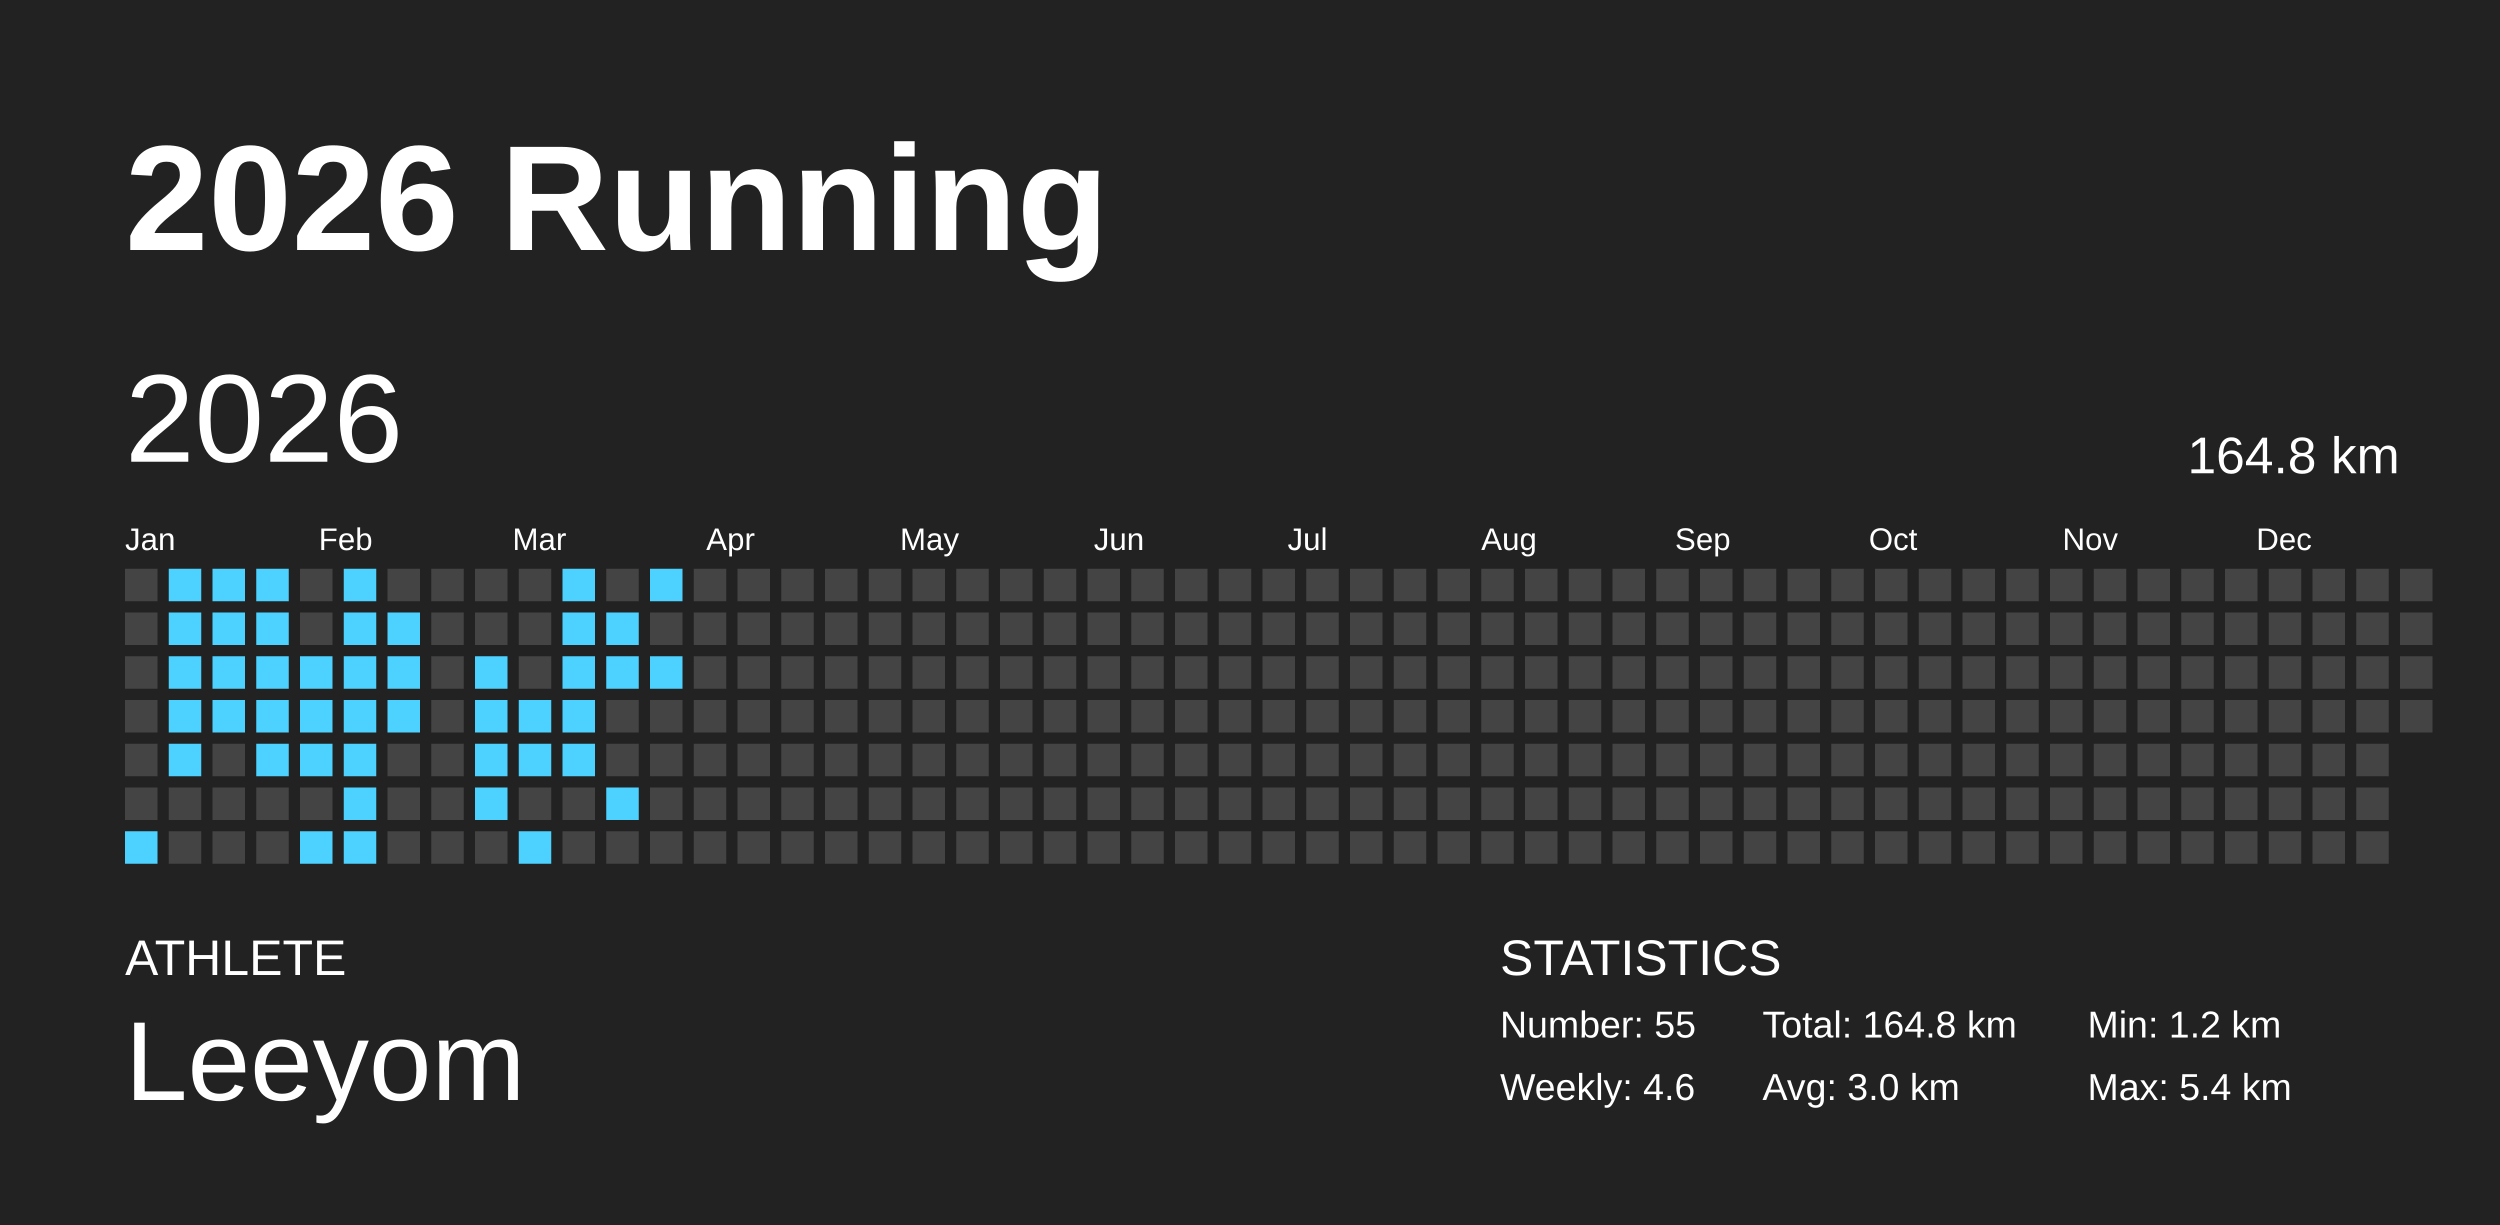
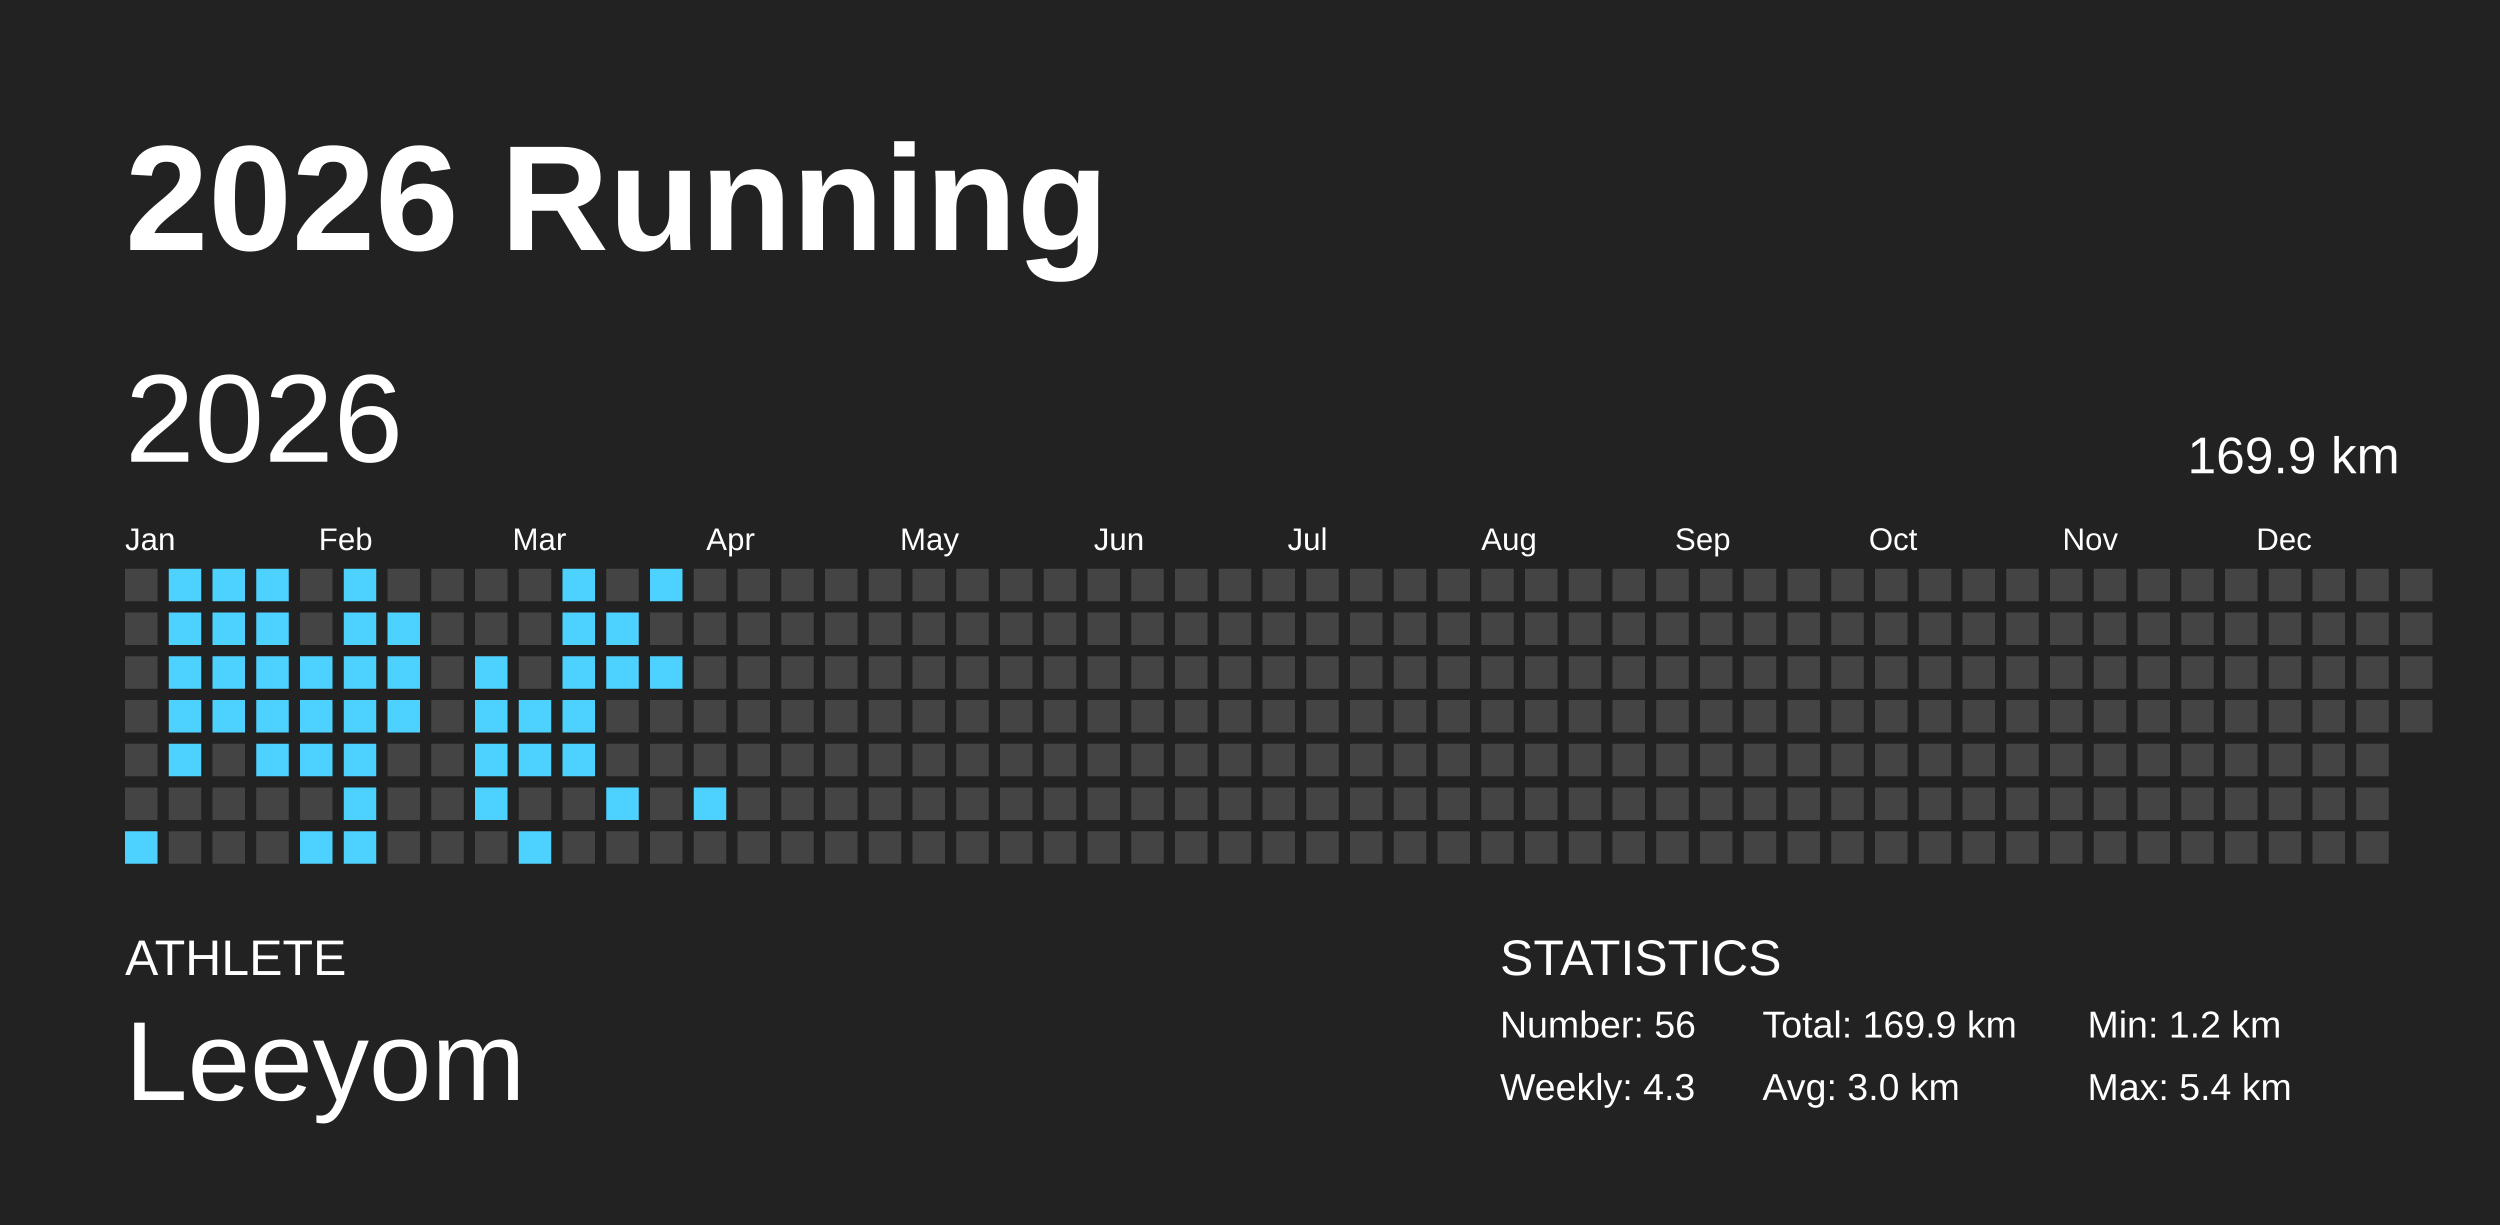
<svg xmlns="http://www.w3.org/2000/svg" baseProfile="full" height="98mm" version="1.1" viewBox="0,0,200,98" width="200mm">
  <defs />
  <rect fill="#222222" height="98" width="200" x="0" y="0" />
  <text fill="#FFFFFF" style="font-size:12px; font-family:Arial; font-weight:bold;" x="10" y="20">2026 Running</text>
  <text fill="#FFFFFF" style="font-size:4px; font-family:Arial" x="10" y="78">ATHLETE</text>
  <text fill="#FFFFFF" style="font-size:9px; font-family:Arial" x="10" y="88">Leeyom</text>
  <text fill="#FFFFFF" style="font-size:4px; font-family:Arial" x="120" y="78">STATISTICS</text>
-   <text fill="#FFFFFF" style="font-size:3px; font-family:Arial" x="120" y="83">Number: 55</text>
-   <text fill="#FFFFFF" style="font-size:3px; font-family:Arial" x="120" y="88">Weekly: 4.6</text>
-   <text fill="#FFFFFF" style="font-size:3px; font-family:Arial" x="141" y="83">Total: 164.8 km</text>
+   <text fill="#FFFFFF" style="font-size:3px; font-family:Arial" x="120" y="83">Number: 56</text>
+   <text fill="#FFFFFF" style="font-size:3px; font-family:Arial" x="120" y="88">Weekly: 4.3</text>
+   <text fill="#FFFFFF" style="font-size:3px; font-family:Arial" x="141" y="83">Total: 169.9 km</text>
  <text fill="#FFFFFF" style="font-size:3px; font-family:Arial" x="141" y="88">Avg: 3.0 km</text>
  <text fill="#FFFFFF" style="font-size:3px; font-family:Arial" x="167" y="83">Min: 1.2 km</text>
  <text fill="#FFFFFF" style="font-size:3px; font-family:Arial" x="167" y="88">Max: 5.4 km</text>
  <text dominant-baseline="hanging" fill="#FFFFFF" style="font-size:10.0px; font-family:Arial;" x="10" y="30">2026</text>
-   <text dominant-baseline="hanging" fill="#FFFFFF" style="font-size:4.125px; font-family:Arial;" x="175" y="35">164.8 km</text>
+   <text dominant-baseline="hanging" fill="#FFFFFF" style="font-size:4.125px; font-family:Arial;" x="175" y="35">169.9 km</text>
  <text fill="#FFFFFF" style="font-size:2.5px; font-family:Arial" x="10.0" y="44">Jan</text>
  <text fill="#FFFFFF" style="font-size:2.5px; font-family:Arial" x="25.5" y="44">Feb</text>
  <text fill="#FFFFFF" style="font-size:2.5px; font-family:Arial" x="41.0" y="44">Mar</text>
  <text fill="#FFFFFF" style="font-size:2.5px; font-family:Arial" x="56.5" y="44">Apr</text>
  <text fill="#FFFFFF" style="font-size:2.5px; font-family:Arial" x="72.0" y="44">May</text>
  <text fill="#FFFFFF" style="font-size:2.5px; font-family:Arial" x="87.5" y="44">Jun</text>
  <text fill="#FFFFFF" style="font-size:2.5px; font-family:Arial" x="103.0" y="44">Jul</text>
  <text fill="#FFFFFF" style="font-size:2.5px; font-family:Arial" x="118.5" y="44">Aug</text>
  <text fill="#FFFFFF" style="font-size:2.5px; font-family:Arial" x="134.0" y="44">Sep</text>
  <text fill="#FFFFFF" style="font-size:2.5px; font-family:Arial" x="149.5" y="44">Oct</text>
  <text fill="#FFFFFF" style="font-size:2.5px; font-family:Arial" x="165.0" y="44">Nov</text>
  <text fill="#FFFFFF" style="font-size:2.5px; font-family:Arial" x="180.5" y="44">Dec</text>
  <rect fill="#444444" height="2.6" width="2.6" x="10.0" y="45.5" />
  <rect fill="#444444" height="2.6" width="2.6" x="10.0" y="49.0" />
  <rect fill="#444444" height="2.6" width="2.6" x="10.0" y="52.5" />
  <rect fill="#444444" height="2.6" width="2.6" x="10.0" y="56.0" />
  <rect fill="#444444" height="2.6" width="2.6" x="10.0" y="59.5" />
  <rect fill="#444444" height="2.6" width="2.6" x="10.0" y="63.0" />
  <rect fill="#4dd2ff" height="2.6" width="2.6" x="10.0" y="66.5" />
  <rect fill="#4dd2ff" height="2.6" width="2.6" x="13.5" y="45.5" />
  <rect fill="#4dd2ff" height="2.6" width="2.6" x="13.5" y="49.0" />
  <rect fill="#4dd2ff" height="2.6" width="2.6" x="13.5" y="52.5" />
  <rect fill="#4dd2ff" height="2.6" width="2.6" x="13.5" y="56.0" />
  <rect fill="#4dd2ff" height="2.6" width="2.6" x="13.5" y="59.5" />
  <rect fill="#444444" height="2.6" width="2.6" x="13.5" y="63.0" />
  <rect fill="#444444" height="2.6" width="2.6" x="13.5" y="66.5" />
  <rect fill="#4dd2ff" height="2.6" width="2.6" x="17.0" y="45.5" />
  <rect fill="#4dd2ff" height="2.6" width="2.6" x="17.0" y="49.0" />
  <rect fill="#4dd2ff" height="2.6" width="2.6" x="17.0" y="52.5" />
  <rect fill="#4dd2ff" height="2.6" width="2.6" x="17.0" y="56.0" />
  <rect fill="#444444" height="2.6" width="2.6" x="17.0" y="59.5" />
  <rect fill="#444444" height="2.6" width="2.6" x="17.0" y="63.0" />
  <rect fill="#444444" height="2.6" width="2.6" x="17.0" y="66.5" />
  <rect fill="#4dd2ff" height="2.6" width="2.6" x="20.5" y="45.5" />
  <rect fill="#4dd2ff" height="2.6" width="2.6" x="20.5" y="49.0" />
  <rect fill="#4dd2ff" height="2.6" width="2.6" x="20.5" y="52.5" />
  <rect fill="#4dd2ff" height="2.6" width="2.6" x="20.5" y="56.0" />
  <rect fill="#4dd2ff" height="2.6" width="2.6" x="20.5" y="59.5" />
  <rect fill="#444444" height="2.6" width="2.6" x="20.5" y="63.0" />
  <rect fill="#444444" height="2.6" width="2.6" x="20.5" y="66.5" />
  <rect fill="#444444" height="2.6" width="2.6" x="24.0" y="45.5" />
  <rect fill="#444444" height="2.6" width="2.6" x="24.0" y="49.0" />
  <rect fill="#4dd2ff" height="2.6" width="2.6" x="24.0" y="52.5" />
  <rect fill="#4dd2ff" height="2.6" width="2.6" x="24.0" y="56.0" />
  <rect fill="#4dd2ff" height="2.6" width="2.6" x="24.0" y="59.5" />
  <rect fill="#444444" height="2.6" width="2.6" x="24.0" y="63.0" />
  <rect fill="#4dd2ff" height="2.6" width="2.6" x="24.0" y="66.5" />
  <rect fill="#4dd2ff" height="2.6" width="2.6" x="27.5" y="45.5" />
  <rect fill="#4dd2ff" height="2.6" width="2.6" x="27.5" y="49.0" />
  <rect fill="#4dd2ff" height="2.6" width="2.6" x="27.5" y="52.5" />
  <rect fill="#4dd2ff" height="2.6" width="2.6" x="27.5" y="56.0" />
  <rect fill="#4dd2ff" height="2.6" width="2.6" x="27.5" y="59.5" />
  <rect fill="#4dd2ff" height="2.6" width="2.6" x="27.5" y="63.0" />
  <rect fill="#4dd2ff" height="2.6" width="2.6" x="27.5" y="66.5" />
  <rect fill="#444444" height="2.6" width="2.6" x="31.0" y="45.5" />
  <rect fill="#4dd2ff" height="2.6" width="2.6" x="31.0" y="49.0" />
  <rect fill="#4dd2ff" height="2.6" width="2.6" x="31.0" y="52.5" />
  <rect fill="#4dd2ff" height="2.6" width="2.6" x="31.0" y="56.0" />
  <rect fill="#444444" height="2.6" width="2.6" x="31.0" y="59.5" />
  <rect fill="#444444" height="2.6" width="2.6" x="31.0" y="63.0" />
  <rect fill="#444444" height="2.6" width="2.6" x="31.0" y="66.5" />
  <rect fill="#444444" height="2.6" width="2.6" x="34.5" y="45.5" />
  <rect fill="#444444" height="2.6" width="2.6" x="34.5" y="49.0" />
  <rect fill="#444444" height="2.6" width="2.6" x="34.5" y="52.5" />
  <rect fill="#444444" height="2.6" width="2.6" x="34.5" y="56.0" />
  <rect fill="#444444" height="2.6" width="2.6" x="34.5" y="59.5" />
  <rect fill="#444444" height="2.6" width="2.6" x="34.5" y="63.0" />
  <rect fill="#444444" height="2.6" width="2.6" x="34.5" y="66.5" />
  <rect fill="#444444" height="2.6" width="2.6" x="38.0" y="45.5" />
  <rect fill="#444444" height="2.6" width="2.6" x="38.0" y="49.0" />
  <rect fill="#4dd2ff" height="2.6" width="2.6" x="38.0" y="52.5" />
  <rect fill="#4dd2ff" height="2.6" width="2.6" x="38.0" y="56.0" />
  <rect fill="#4dd2ff" height="2.6" width="2.6" x="38.0" y="59.5" />
  <rect fill="#4dd2ff" height="2.6" width="2.6" x="38.0" y="63.0" />
  <rect fill="#444444" height="2.6" width="2.6" x="38.0" y="66.5" />
  <rect fill="#444444" height="2.6" width="2.6" x="41.5" y="45.5" />
  <rect fill="#444444" height="2.6" width="2.6" x="41.5" y="49.0" />
  <rect fill="#444444" height="2.6" width="2.6" x="41.5" y="52.5" />
  <rect fill="#4dd2ff" height="2.6" width="2.6" x="41.5" y="56.0" />
  <rect fill="#4dd2ff" height="2.6" width="2.6" x="41.5" y="59.5" />
  <rect fill="#444444" height="2.6" width="2.6" x="41.5" y="63.0" />
  <rect fill="#4dd2ff" height="2.6" width="2.6" x="41.5" y="66.5" />
  <rect fill="#4dd2ff" height="2.6" width="2.6" x="45.0" y="45.5" />
  <rect fill="#4dd2ff" height="2.6" width="2.6" x="45.0" y="49.0" />
  <rect fill="#4dd2ff" height="2.6" width="2.6" x="45.0" y="52.5" />
  <rect fill="#4dd2ff" height="2.6" width="2.6" x="45.0" y="56.0" />
  <rect fill="#4dd2ff" height="2.6" width="2.6" x="45.0" y="59.5" />
  <rect fill="#444444" height="2.6" width="2.6" x="45.0" y="63.0" />
  <rect fill="#444444" height="2.6" width="2.6" x="45.0" y="66.5" />
  <rect fill="#444444" height="2.6" width="2.6" x="48.5" y="45.5" />
  <rect fill="#4dd2ff" height="2.6" width="2.6" x="48.5" y="49.0" />
  <rect fill="#4dd2ff" height="2.6" width="2.6" x="48.5" y="52.5" />
  <rect fill="#444444" height="2.6" width="2.6" x="48.5" y="56.0" />
  <rect fill="#444444" height="2.6" width="2.6" x="48.5" y="59.5" />
  <rect fill="#4dd2ff" height="2.6" width="2.6" x="48.5" y="63.0" />
  <rect fill="#444444" height="2.6" width="2.6" x="48.5" y="66.5" />
  <rect fill="#4dd2ff" height="2.6" width="2.6" x="52.0" y="45.5" />
  <rect fill="#444444" height="2.6" width="2.6" x="52.0" y="49.0" />
  <rect fill="#4dd2ff" height="2.6" width="2.6" x="52.0" y="52.5" />
  <rect fill="#444444" height="2.6" width="2.6" x="52.0" y="56.0" />
  <rect fill="#444444" height="2.6" width="2.6" x="52.0" y="59.5" />
  <rect fill="#444444" height="2.6" width="2.6" x="52.0" y="63.0" />
  <rect fill="#444444" height="2.6" width="2.6" x="52.0" y="66.5" />
  <rect fill="#444444" height="2.6" width="2.6" x="55.5" y="45.5" />
  <rect fill="#444444" height="2.6" width="2.6" x="55.5" y="49.0" />
  <rect fill="#444444" height="2.6" width="2.6" x="55.5" y="52.5" />
  <rect fill="#444444" height="2.6" width="2.6" x="55.5" y="56.0" />
  <rect fill="#444444" height="2.6" width="2.6" x="55.5" y="59.5" />
-   <rect fill="#444444" height="2.6" width="2.6" x="55.5" y="63.0" />
+   <rect fill="#4dd2ff" height="2.6" width="2.6" x="55.5" y="63.0" />
  <rect fill="#444444" height="2.6" width="2.6" x="55.5" y="66.5" />
  <rect fill="#444444" height="2.6" width="2.6" x="59.0" y="45.5" />
  <rect fill="#444444" height="2.6" width="2.6" x="59.0" y="49.0" />
  <rect fill="#444444" height="2.6" width="2.6" x="59.0" y="52.5" />
  <rect fill="#444444" height="2.6" width="2.6" x="59.0" y="56.0" />
  <rect fill="#444444" height="2.6" width="2.6" x="59.0" y="59.5" />
  <rect fill="#444444" height="2.6" width="2.6" x="59.0" y="63.0" />
  <rect fill="#444444" height="2.6" width="2.6" x="59.0" y="66.5" />
  <rect fill="#444444" height="2.6" width="2.6" x="62.5" y="45.5" />
  <rect fill="#444444" height="2.6" width="2.6" x="62.5" y="49.0" />
  <rect fill="#444444" height="2.6" width="2.6" x="62.5" y="52.5" />
  <rect fill="#444444" height="2.6" width="2.6" x="62.5" y="56.0" />
  <rect fill="#444444" height="2.6" width="2.6" x="62.5" y="59.5" />
  <rect fill="#444444" height="2.6" width="2.6" x="62.5" y="63.0" />
  <rect fill="#444444" height="2.6" width="2.6" x="62.5" y="66.5" />
  <rect fill="#444444" height="2.6" width="2.6" x="66.0" y="45.5" />
  <rect fill="#444444" height="2.6" width="2.6" x="66.0" y="49.0" />
  <rect fill="#444444" height="2.6" width="2.6" x="66.0" y="52.5" />
  <rect fill="#444444" height="2.6" width="2.6" x="66.0" y="56.0" />
  <rect fill="#444444" height="2.6" width="2.6" x="66.0" y="59.5" />
  <rect fill="#444444" height="2.6" width="2.6" x="66.0" y="63.0" />
  <rect fill="#444444" height="2.6" width="2.6" x="66.0" y="66.5" />
  <rect fill="#444444" height="2.6" width="2.6" x="69.5" y="45.5" />
  <rect fill="#444444" height="2.6" width="2.6" x="69.5" y="49.0" />
  <rect fill="#444444" height="2.6" width="2.6" x="69.5" y="52.5" />
  <rect fill="#444444" height="2.6" width="2.6" x="69.5" y="56.0" />
  <rect fill="#444444" height="2.6" width="2.6" x="69.5" y="59.5" />
  <rect fill="#444444" height="2.6" width="2.6" x="69.5" y="63.0" />
  <rect fill="#444444" height="2.6" width="2.6" x="69.5" y="66.5" />
  <rect fill="#444444" height="2.6" width="2.6" x="73.0" y="45.5" />
  <rect fill="#444444" height="2.6" width="2.6" x="73.0" y="49.0" />
  <rect fill="#444444" height="2.6" width="2.6" x="73.0" y="52.5" />
  <rect fill="#444444" height="2.6" width="2.6" x="73.0" y="56.0" />
  <rect fill="#444444" height="2.6" width="2.6" x="73.0" y="59.5" />
  <rect fill="#444444" height="2.6" width="2.6" x="73.0" y="63.0" />
  <rect fill="#444444" height="2.6" width="2.6" x="73.0" y="66.5" />
  <rect fill="#444444" height="2.6" width="2.6" x="76.5" y="45.5" />
  <rect fill="#444444" height="2.6" width="2.6" x="76.5" y="49.0" />
  <rect fill="#444444" height="2.6" width="2.6" x="76.5" y="52.5" />
  <rect fill="#444444" height="2.6" width="2.6" x="76.5" y="56.0" />
  <rect fill="#444444" height="2.6" width="2.6" x="76.5" y="59.5" />
  <rect fill="#444444" height="2.6" width="2.6" x="76.5" y="63.0" />
  <rect fill="#444444" height="2.6" width="2.6" x="76.5" y="66.5" />
  <rect fill="#444444" height="2.6" width="2.6" x="80.0" y="45.5" />
  <rect fill="#444444" height="2.6" width="2.6" x="80.0" y="49.0" />
  <rect fill="#444444" height="2.6" width="2.6" x="80.0" y="52.5" />
  <rect fill="#444444" height="2.6" width="2.6" x="80.0" y="56.0" />
  <rect fill="#444444" height="2.6" width="2.6" x="80.0" y="59.5" />
  <rect fill="#444444" height="2.6" width="2.6" x="80.0" y="63.0" />
  <rect fill="#444444" height="2.6" width="2.6" x="80.0" y="66.5" />
  <rect fill="#444444" height="2.6" width="2.6" x="83.5" y="45.5" />
  <rect fill="#444444" height="2.6" width="2.6" x="83.5" y="49.0" />
  <rect fill="#444444" height="2.6" width="2.6" x="83.5" y="52.5" />
  <rect fill="#444444" height="2.6" width="2.6" x="83.5" y="56.0" />
  <rect fill="#444444" height="2.6" width="2.6" x="83.5" y="59.5" />
  <rect fill="#444444" height="2.6" width="2.6" x="83.5" y="63.0" />
  <rect fill="#444444" height="2.6" width="2.6" x="83.5" y="66.5" />
  <rect fill="#444444" height="2.6" width="2.6" x="87.0" y="45.5" />
  <rect fill="#444444" height="2.6" width="2.6" x="87.0" y="49.0" />
  <rect fill="#444444" height="2.6" width="2.6" x="87.0" y="52.5" />
  <rect fill="#444444" height="2.6" width="2.6" x="87.0" y="56.0" />
  <rect fill="#444444" height="2.6" width="2.6" x="87.0" y="59.5" />
  <rect fill="#444444" height="2.6" width="2.6" x="87.0" y="63.0" />
  <rect fill="#444444" height="2.6" width="2.6" x="87.0" y="66.5" />
  <rect fill="#444444" height="2.6" width="2.6" x="90.5" y="45.5" />
  <rect fill="#444444" height="2.6" width="2.6" x="90.5" y="49.0" />
  <rect fill="#444444" height="2.6" width="2.6" x="90.5" y="52.5" />
  <rect fill="#444444" height="2.6" width="2.6" x="90.5" y="56.0" />
  <rect fill="#444444" height="2.6" width="2.6" x="90.5" y="59.5" />
  <rect fill="#444444" height="2.6" width="2.6" x="90.5" y="63.0" />
  <rect fill="#444444" height="2.6" width="2.6" x="90.5" y="66.5" />
  <rect fill="#444444" height="2.6" width="2.6" x="94.0" y="45.5" />
  <rect fill="#444444" height="2.6" width="2.6" x="94.0" y="49.0" />
  <rect fill="#444444" height="2.6" width="2.6" x="94.0" y="52.5" />
  <rect fill="#444444" height="2.6" width="2.6" x="94.0" y="56.0" />
  <rect fill="#444444" height="2.6" width="2.6" x="94.0" y="59.5" />
  <rect fill="#444444" height="2.6" width="2.6" x="94.0" y="63.0" />
  <rect fill="#444444" height="2.6" width="2.6" x="94.0" y="66.5" />
  <rect fill="#444444" height="2.6" width="2.6" x="97.5" y="45.5" />
  <rect fill="#444444" height="2.6" width="2.6" x="97.5" y="49.0" />
  <rect fill="#444444" height="2.6" width="2.6" x="97.5" y="52.5" />
  <rect fill="#444444" height="2.6" width="2.6" x="97.5" y="56.0" />
  <rect fill="#444444" height="2.6" width="2.6" x="97.5" y="59.5" />
  <rect fill="#444444" height="2.6" width="2.6" x="97.5" y="63.0" />
  <rect fill="#444444" height="2.6" width="2.6" x="97.5" y="66.5" />
  <rect fill="#444444" height="2.6" width="2.6" x="101.0" y="45.5" />
  <rect fill="#444444" height="2.6" width="2.6" x="101.0" y="49.0" />
  <rect fill="#444444" height="2.6" width="2.6" x="101.0" y="52.5" />
  <rect fill="#444444" height="2.6" width="2.6" x="101.0" y="56.0" />
  <rect fill="#444444" height="2.6" width="2.6" x="101.0" y="59.5" />
  <rect fill="#444444" height="2.6" width="2.6" x="101.0" y="63.0" />
  <rect fill="#444444" height="2.6" width="2.6" x="101.0" y="66.5" />
  <rect fill="#444444" height="2.6" width="2.6" x="104.5" y="45.5" />
  <rect fill="#444444" height="2.6" width="2.6" x="104.5" y="49.0" />
  <rect fill="#444444" height="2.6" width="2.6" x="104.5" y="52.5" />
  <rect fill="#444444" height="2.6" width="2.6" x="104.5" y="56.0" />
  <rect fill="#444444" height="2.6" width="2.6" x="104.5" y="59.5" />
  <rect fill="#444444" height="2.6" width="2.6" x="104.5" y="63.0" />
  <rect fill="#444444" height="2.6" width="2.6" x="104.5" y="66.5" />
  <rect fill="#444444" height="2.6" width="2.6" x="108.0" y="45.5" />
  <rect fill="#444444" height="2.6" width="2.6" x="108.0" y="49.0" />
  <rect fill="#444444" height="2.6" width="2.6" x="108.0" y="52.5" />
  <rect fill="#444444" height="2.6" width="2.6" x="108.0" y="56.0" />
  <rect fill="#444444" height="2.6" width="2.6" x="108.0" y="59.5" />
  <rect fill="#444444" height="2.6" width="2.6" x="108.0" y="63.0" />
  <rect fill="#444444" height="2.6" width="2.6" x="108.0" y="66.5" />
  <rect fill="#444444" height="2.6" width="2.6" x="111.5" y="45.5" />
  <rect fill="#444444" height="2.6" width="2.6" x="111.5" y="49.0" />
  <rect fill="#444444" height="2.6" width="2.6" x="111.5" y="52.5" />
  <rect fill="#444444" height="2.6" width="2.6" x="111.5" y="56.0" />
  <rect fill="#444444" height="2.6" width="2.6" x="111.5" y="59.5" />
  <rect fill="#444444" height="2.6" width="2.6" x="111.5" y="63.0" />
  <rect fill="#444444" height="2.6" width="2.6" x="111.5" y="66.5" />
  <rect fill="#444444" height="2.6" width="2.6" x="115.0" y="45.5" />
  <rect fill="#444444" height="2.6" width="2.6" x="115.0" y="49.0" />
  <rect fill="#444444" height="2.6" width="2.6" x="115.0" y="52.5" />
  <rect fill="#444444" height="2.6" width="2.6" x="115.0" y="56.0" />
  <rect fill="#444444" height="2.6" width="2.6" x="115.0" y="59.5" />
  <rect fill="#444444" height="2.6" width="2.6" x="115.0" y="63.0" />
  <rect fill="#444444" height="2.6" width="2.6" x="115.0" y="66.5" />
  <rect fill="#444444" height="2.6" width="2.6" x="118.5" y="45.5" />
  <rect fill="#444444" height="2.6" width="2.6" x="118.5" y="49.0" />
  <rect fill="#444444" height="2.6" width="2.6" x="118.5" y="52.5" />
  <rect fill="#444444" height="2.6" width="2.6" x="118.5" y="56.0" />
  <rect fill="#444444" height="2.6" width="2.6" x="118.5" y="59.5" />
  <rect fill="#444444" height="2.6" width="2.6" x="118.5" y="63.0" />
  <rect fill="#444444" height="2.6" width="2.6" x="118.5" y="66.5" />
  <rect fill="#444444" height="2.6" width="2.6" x="122.0" y="45.5" />
  <rect fill="#444444" height="2.6" width="2.6" x="122.0" y="49.0" />
  <rect fill="#444444" height="2.6" width="2.6" x="122.0" y="52.5" />
  <rect fill="#444444" height="2.6" width="2.6" x="122.0" y="56.0" />
  <rect fill="#444444" height="2.6" width="2.6" x="122.0" y="59.5" />
  <rect fill="#444444" height="2.6" width="2.6" x="122.0" y="63.0" />
  <rect fill="#444444" height="2.6" width="2.6" x="122.0" y="66.5" />
  <rect fill="#444444" height="2.6" width="2.6" x="125.5" y="45.5" />
  <rect fill="#444444" height="2.6" width="2.6" x="125.5" y="49.0" />
  <rect fill="#444444" height="2.6" width="2.6" x="125.5" y="52.5" />
  <rect fill="#444444" height="2.6" width="2.6" x="125.5" y="56.0" />
  <rect fill="#444444" height="2.6" width="2.6" x="125.5" y="59.5" />
  <rect fill="#444444" height="2.6" width="2.6" x="125.5" y="63.0" />
  <rect fill="#444444" height="2.6" width="2.6" x="125.5" y="66.5" />
  <rect fill="#444444" height="2.6" width="2.6" x="129.0" y="45.5" />
  <rect fill="#444444" height="2.6" width="2.6" x="129.0" y="49.0" />
  <rect fill="#444444" height="2.6" width="2.6" x="129.0" y="52.5" />
  <rect fill="#444444" height="2.6" width="2.6" x="129.0" y="56.0" />
  <rect fill="#444444" height="2.6" width="2.6" x="129.0" y="59.5" />
  <rect fill="#444444" height="2.6" width="2.6" x="129.0" y="63.0" />
  <rect fill="#444444" height="2.6" width="2.6" x="129.0" y="66.5" />
  <rect fill="#444444" height="2.6" width="2.6" x="132.5" y="45.5" />
  <rect fill="#444444" height="2.6" width="2.6" x="132.5" y="49.0" />
  <rect fill="#444444" height="2.6" width="2.6" x="132.5" y="52.5" />
  <rect fill="#444444" height="2.6" width="2.6" x="132.5" y="56.0" />
  <rect fill="#444444" height="2.6" width="2.6" x="132.5" y="59.5" />
  <rect fill="#444444" height="2.6" width="2.6" x="132.5" y="63.0" />
  <rect fill="#444444" height="2.6" width="2.6" x="132.5" y="66.5" />
  <rect fill="#444444" height="2.6" width="2.6" x="136.0" y="45.5" />
  <rect fill="#444444" height="2.6" width="2.6" x="136.0" y="49.0" />
  <rect fill="#444444" height="2.6" width="2.6" x="136.0" y="52.5" />
  <rect fill="#444444" height="2.6" width="2.6" x="136.0" y="56.0" />
  <rect fill="#444444" height="2.6" width="2.6" x="136.0" y="59.5" />
  <rect fill="#444444" height="2.6" width="2.6" x="136.0" y="63.0" />
  <rect fill="#444444" height="2.6" width="2.6" x="136.0" y="66.5" />
  <rect fill="#444444" height="2.6" width="2.6" x="139.5" y="45.5" />
  <rect fill="#444444" height="2.6" width="2.6" x="139.5" y="49.0" />
  <rect fill="#444444" height="2.6" width="2.6" x="139.5" y="52.5" />
  <rect fill="#444444" height="2.6" width="2.6" x="139.5" y="56.0" />
  <rect fill="#444444" height="2.6" width="2.6" x="139.5" y="59.5" />
  <rect fill="#444444" height="2.6" width="2.6" x="139.5" y="63.0" />
  <rect fill="#444444" height="2.6" width="2.6" x="139.5" y="66.5" />
  <rect fill="#444444" height="2.6" width="2.6" x="143.0" y="45.5" />
  <rect fill="#444444" height="2.6" width="2.6" x="143.0" y="49.0" />
  <rect fill="#444444" height="2.6" width="2.6" x="143.0" y="52.5" />
  <rect fill="#444444" height="2.6" width="2.6" x="143.0" y="56.0" />
  <rect fill="#444444" height="2.6" width="2.6" x="143.0" y="59.5" />
  <rect fill="#444444" height="2.6" width="2.6" x="143.0" y="63.0" />
  <rect fill="#444444" height="2.6" width="2.6" x="143.0" y="66.5" />
  <rect fill="#444444" height="2.6" width="2.6" x="146.5" y="45.5" />
  <rect fill="#444444" height="2.6" width="2.6" x="146.5" y="49.0" />
  <rect fill="#444444" height="2.6" width="2.6" x="146.5" y="52.5" />
  <rect fill="#444444" height="2.6" width="2.6" x="146.5" y="56.0" />
  <rect fill="#444444" height="2.6" width="2.6" x="146.5" y="59.5" />
  <rect fill="#444444" height="2.6" width="2.6" x="146.5" y="63.0" />
  <rect fill="#444444" height="2.6" width="2.6" x="146.5" y="66.5" />
  <rect fill="#444444" height="2.6" width="2.6" x="150.0" y="45.5" />
  <rect fill="#444444" height="2.6" width="2.6" x="150.0" y="49.0" />
  <rect fill="#444444" height="2.6" width="2.6" x="150.0" y="52.5" />
  <rect fill="#444444" height="2.6" width="2.6" x="150.0" y="56.0" />
  <rect fill="#444444" height="2.6" width="2.6" x="150.0" y="59.5" />
  <rect fill="#444444" height="2.6" width="2.6" x="150.0" y="63.0" />
  <rect fill="#444444" height="2.6" width="2.6" x="150.0" y="66.5" />
  <rect fill="#444444" height="2.6" width="2.6" x="153.5" y="45.5" />
  <rect fill="#444444" height="2.6" width="2.6" x="153.5" y="49.0" />
  <rect fill="#444444" height="2.6" width="2.6" x="153.5" y="52.5" />
  <rect fill="#444444" height="2.6" width="2.6" x="153.5" y="56.0" />
  <rect fill="#444444" height="2.6" width="2.6" x="153.5" y="59.5" />
  <rect fill="#444444" height="2.6" width="2.6" x="153.5" y="63.0" />
  <rect fill="#444444" height="2.6" width="2.6" x="153.5" y="66.5" />
  <rect fill="#444444" height="2.6" width="2.6" x="157.0" y="45.5" />
  <rect fill="#444444" height="2.6" width="2.6" x="157.0" y="49.0" />
  <rect fill="#444444" height="2.6" width="2.6" x="157.0" y="52.5" />
  <rect fill="#444444" height="2.6" width="2.6" x="157.0" y="56.0" />
  <rect fill="#444444" height="2.6" width="2.6" x="157.0" y="59.5" />
  <rect fill="#444444" height="2.6" width="2.6" x="157.0" y="63.0" />
  <rect fill="#444444" height="2.6" width="2.6" x="157.0" y="66.5" />
  <rect fill="#444444" height="2.6" width="2.6" x="160.5" y="45.5" />
  <rect fill="#444444" height="2.6" width="2.6" x="160.5" y="49.0" />
  <rect fill="#444444" height="2.6" width="2.6" x="160.5" y="52.5" />
  <rect fill="#444444" height="2.6" width="2.6" x="160.5" y="56.0" />
  <rect fill="#444444" height="2.6" width="2.6" x="160.5" y="59.5" />
  <rect fill="#444444" height="2.6" width="2.6" x="160.5" y="63.0" />
  <rect fill="#444444" height="2.6" width="2.6" x="160.5" y="66.5" />
  <rect fill="#444444" height="2.6" width="2.6" x="164.0" y="45.5" />
  <rect fill="#444444" height="2.6" width="2.6" x="164.0" y="49.0" />
  <rect fill="#444444" height="2.6" width="2.6" x="164.0" y="52.5" />
  <rect fill="#444444" height="2.6" width="2.6" x="164.0" y="56.0" />
  <rect fill="#444444" height="2.6" width="2.6" x="164.0" y="59.5" />
  <rect fill="#444444" height="2.6" width="2.6" x="164.0" y="63.0" />
  <rect fill="#444444" height="2.6" width="2.6" x="164.0" y="66.5" />
  <rect fill="#444444" height="2.6" width="2.6" x="167.5" y="45.5" />
  <rect fill="#444444" height="2.6" width="2.6" x="167.5" y="49.0" />
  <rect fill="#444444" height="2.6" width="2.6" x="167.5" y="52.5" />
  <rect fill="#444444" height="2.6" width="2.6" x="167.5" y="56.0" />
  <rect fill="#444444" height="2.6" width="2.6" x="167.5" y="59.5" />
  <rect fill="#444444" height="2.6" width="2.6" x="167.5" y="63.0" />
  <rect fill="#444444" height="2.6" width="2.6" x="167.5" y="66.5" />
  <rect fill="#444444" height="2.6" width="2.6" x="171.0" y="45.5" />
  <rect fill="#444444" height="2.6" width="2.6" x="171.0" y="49.0" />
  <rect fill="#444444" height="2.6" width="2.6" x="171.0" y="52.5" />
  <rect fill="#444444" height="2.6" width="2.6" x="171.0" y="56.0" />
  <rect fill="#444444" height="2.6" width="2.6" x="171.0" y="59.5" />
  <rect fill="#444444" height="2.6" width="2.6" x="171.0" y="63.0" />
  <rect fill="#444444" height="2.6" width="2.6" x="171.0" y="66.5" />
  <rect fill="#444444" height="2.6" width="2.6" x="174.5" y="45.5" />
  <rect fill="#444444" height="2.6" width="2.6" x="174.5" y="49.0" />
  <rect fill="#444444" height="2.6" width="2.6" x="174.5" y="52.5" />
  <rect fill="#444444" height="2.6" width="2.6" x="174.5" y="56.0" />
  <rect fill="#444444" height="2.6" width="2.6" x="174.5" y="59.5" />
  <rect fill="#444444" height="2.6" width="2.6" x="174.5" y="63.0" />
  <rect fill="#444444" height="2.6" width="2.6" x="174.5" y="66.5" />
  <rect fill="#444444" height="2.6" width="2.6" x="178.0" y="45.5" />
  <rect fill="#444444" height="2.6" width="2.6" x="178.0" y="49.0" />
  <rect fill="#444444" height="2.6" width="2.6" x="178.0" y="52.5" />
  <rect fill="#444444" height="2.6" width="2.6" x="178.0" y="56.0" />
  <rect fill="#444444" height="2.6" width="2.6" x="178.0" y="59.5" />
  <rect fill="#444444" height="2.6" width="2.6" x="178.0" y="63.0" />
  <rect fill="#444444" height="2.6" width="2.6" x="178.0" y="66.5" />
  <rect fill="#444444" height="2.6" width="2.6" x="181.5" y="45.5" />
  <rect fill="#444444" height="2.6" width="2.6" x="181.5" y="49.0" />
  <rect fill="#444444" height="2.6" width="2.6" x="181.5" y="52.5" />
  <rect fill="#444444" height="2.6" width="2.6" x="181.5" y="56.0" />
  <rect fill="#444444" height="2.6" width="2.6" x="181.5" y="59.5" />
  <rect fill="#444444" height="2.6" width="2.6" x="181.5" y="63.0" />
  <rect fill="#444444" height="2.6" width="2.6" x="181.5" y="66.5" />
  <rect fill="#444444" height="2.6" width="2.6" x="185.0" y="45.5" />
  <rect fill="#444444" height="2.6" width="2.6" x="185.0" y="49.0" />
  <rect fill="#444444" height="2.6" width="2.6" x="185.0" y="52.5" />
  <rect fill="#444444" height="2.6" width="2.6" x="185.0" y="56.0" />
  <rect fill="#444444" height="2.6" width="2.6" x="185.0" y="59.5" />
  <rect fill="#444444" height="2.6" width="2.6" x="185.0" y="63.0" />
  <rect fill="#444444" height="2.6" width="2.6" x="185.0" y="66.5" />
  <rect fill="#444444" height="2.6" width="2.6" x="188.5" y="45.5" />
  <rect fill="#444444" height="2.6" width="2.6" x="188.5" y="49.0" />
  <rect fill="#444444" height="2.6" width="2.6" x="188.5" y="52.5" />
  <rect fill="#444444" height="2.6" width="2.6" x="188.5" y="56.0" />
  <rect fill="#444444" height="2.6" width="2.6" x="188.5" y="59.5" />
  <rect fill="#444444" height="2.6" width="2.6" x="188.5" y="63.0" />
  <rect fill="#444444" height="2.6" width="2.6" x="188.5" y="66.5" />
  <rect fill="#444444" height="2.6" width="2.6" x="192.0" y="45.5" />
  <rect fill="#444444" height="2.6" width="2.6" x="192.0" y="49.0" />
  <rect fill="#444444" height="2.6" width="2.6" x="192.0" y="52.5" />
  <rect fill="#444444" height="2.6" width="2.6" x="192.0" y="56.0" />
</svg>
